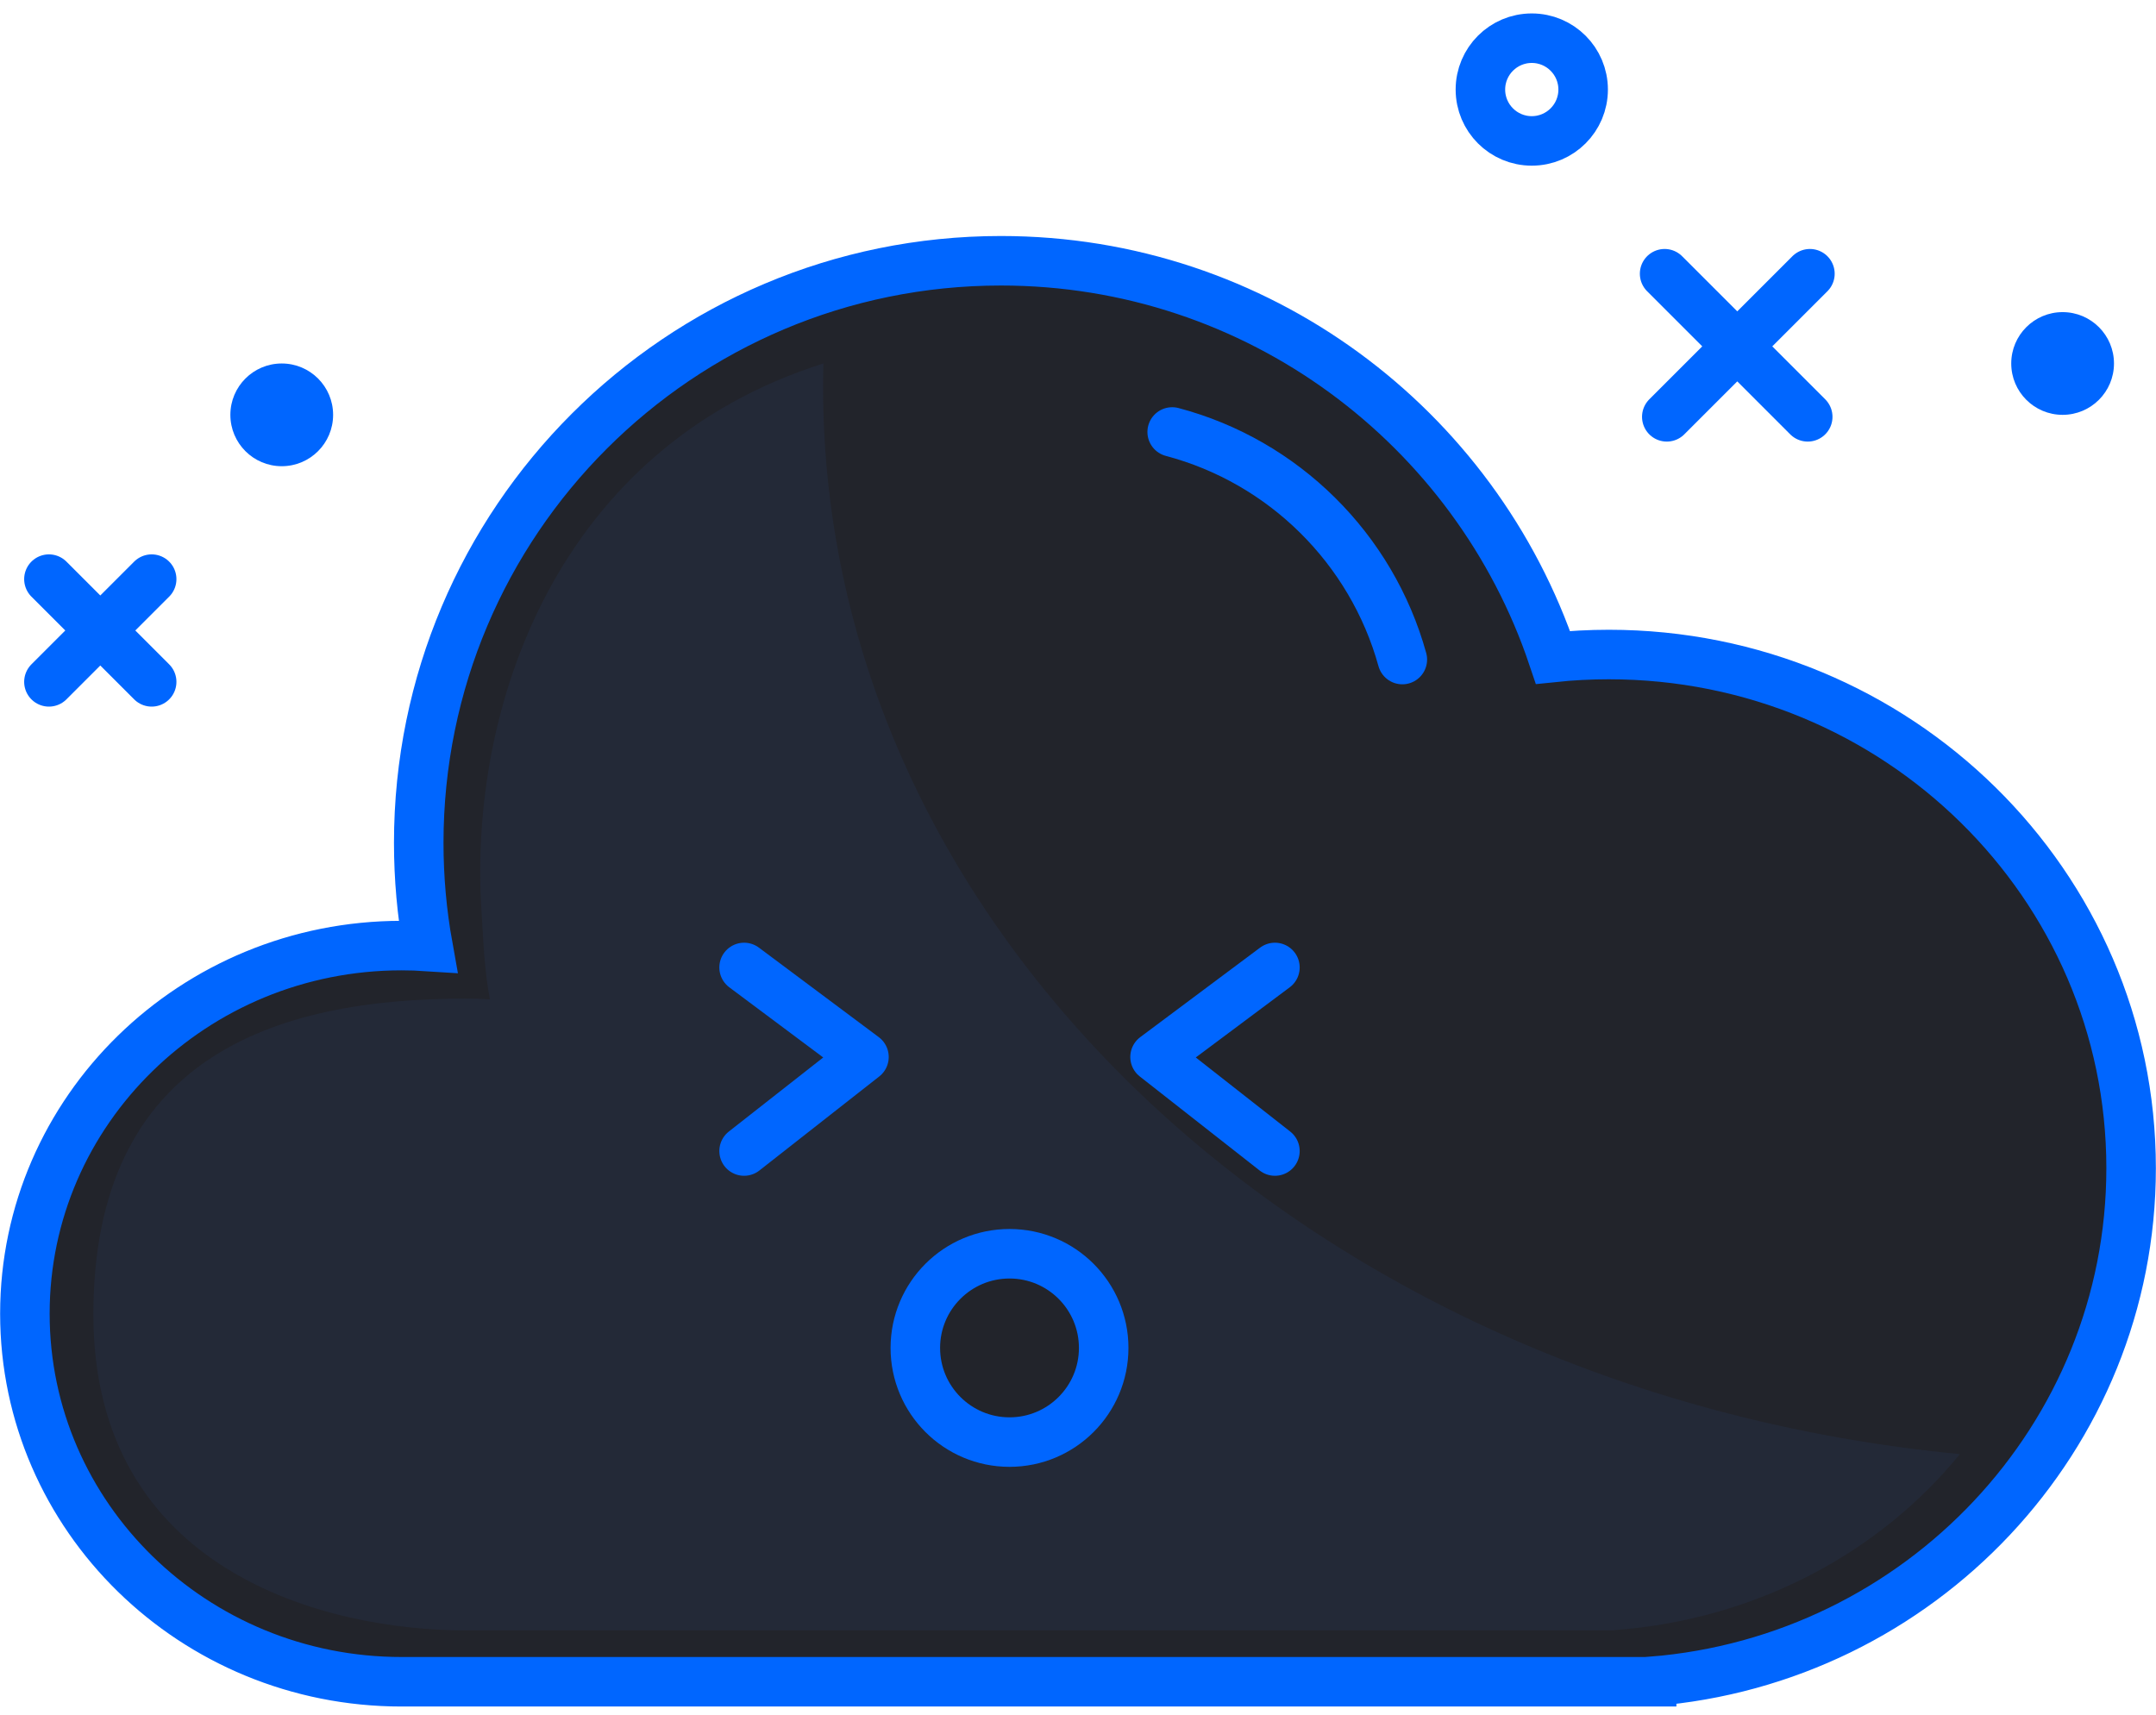
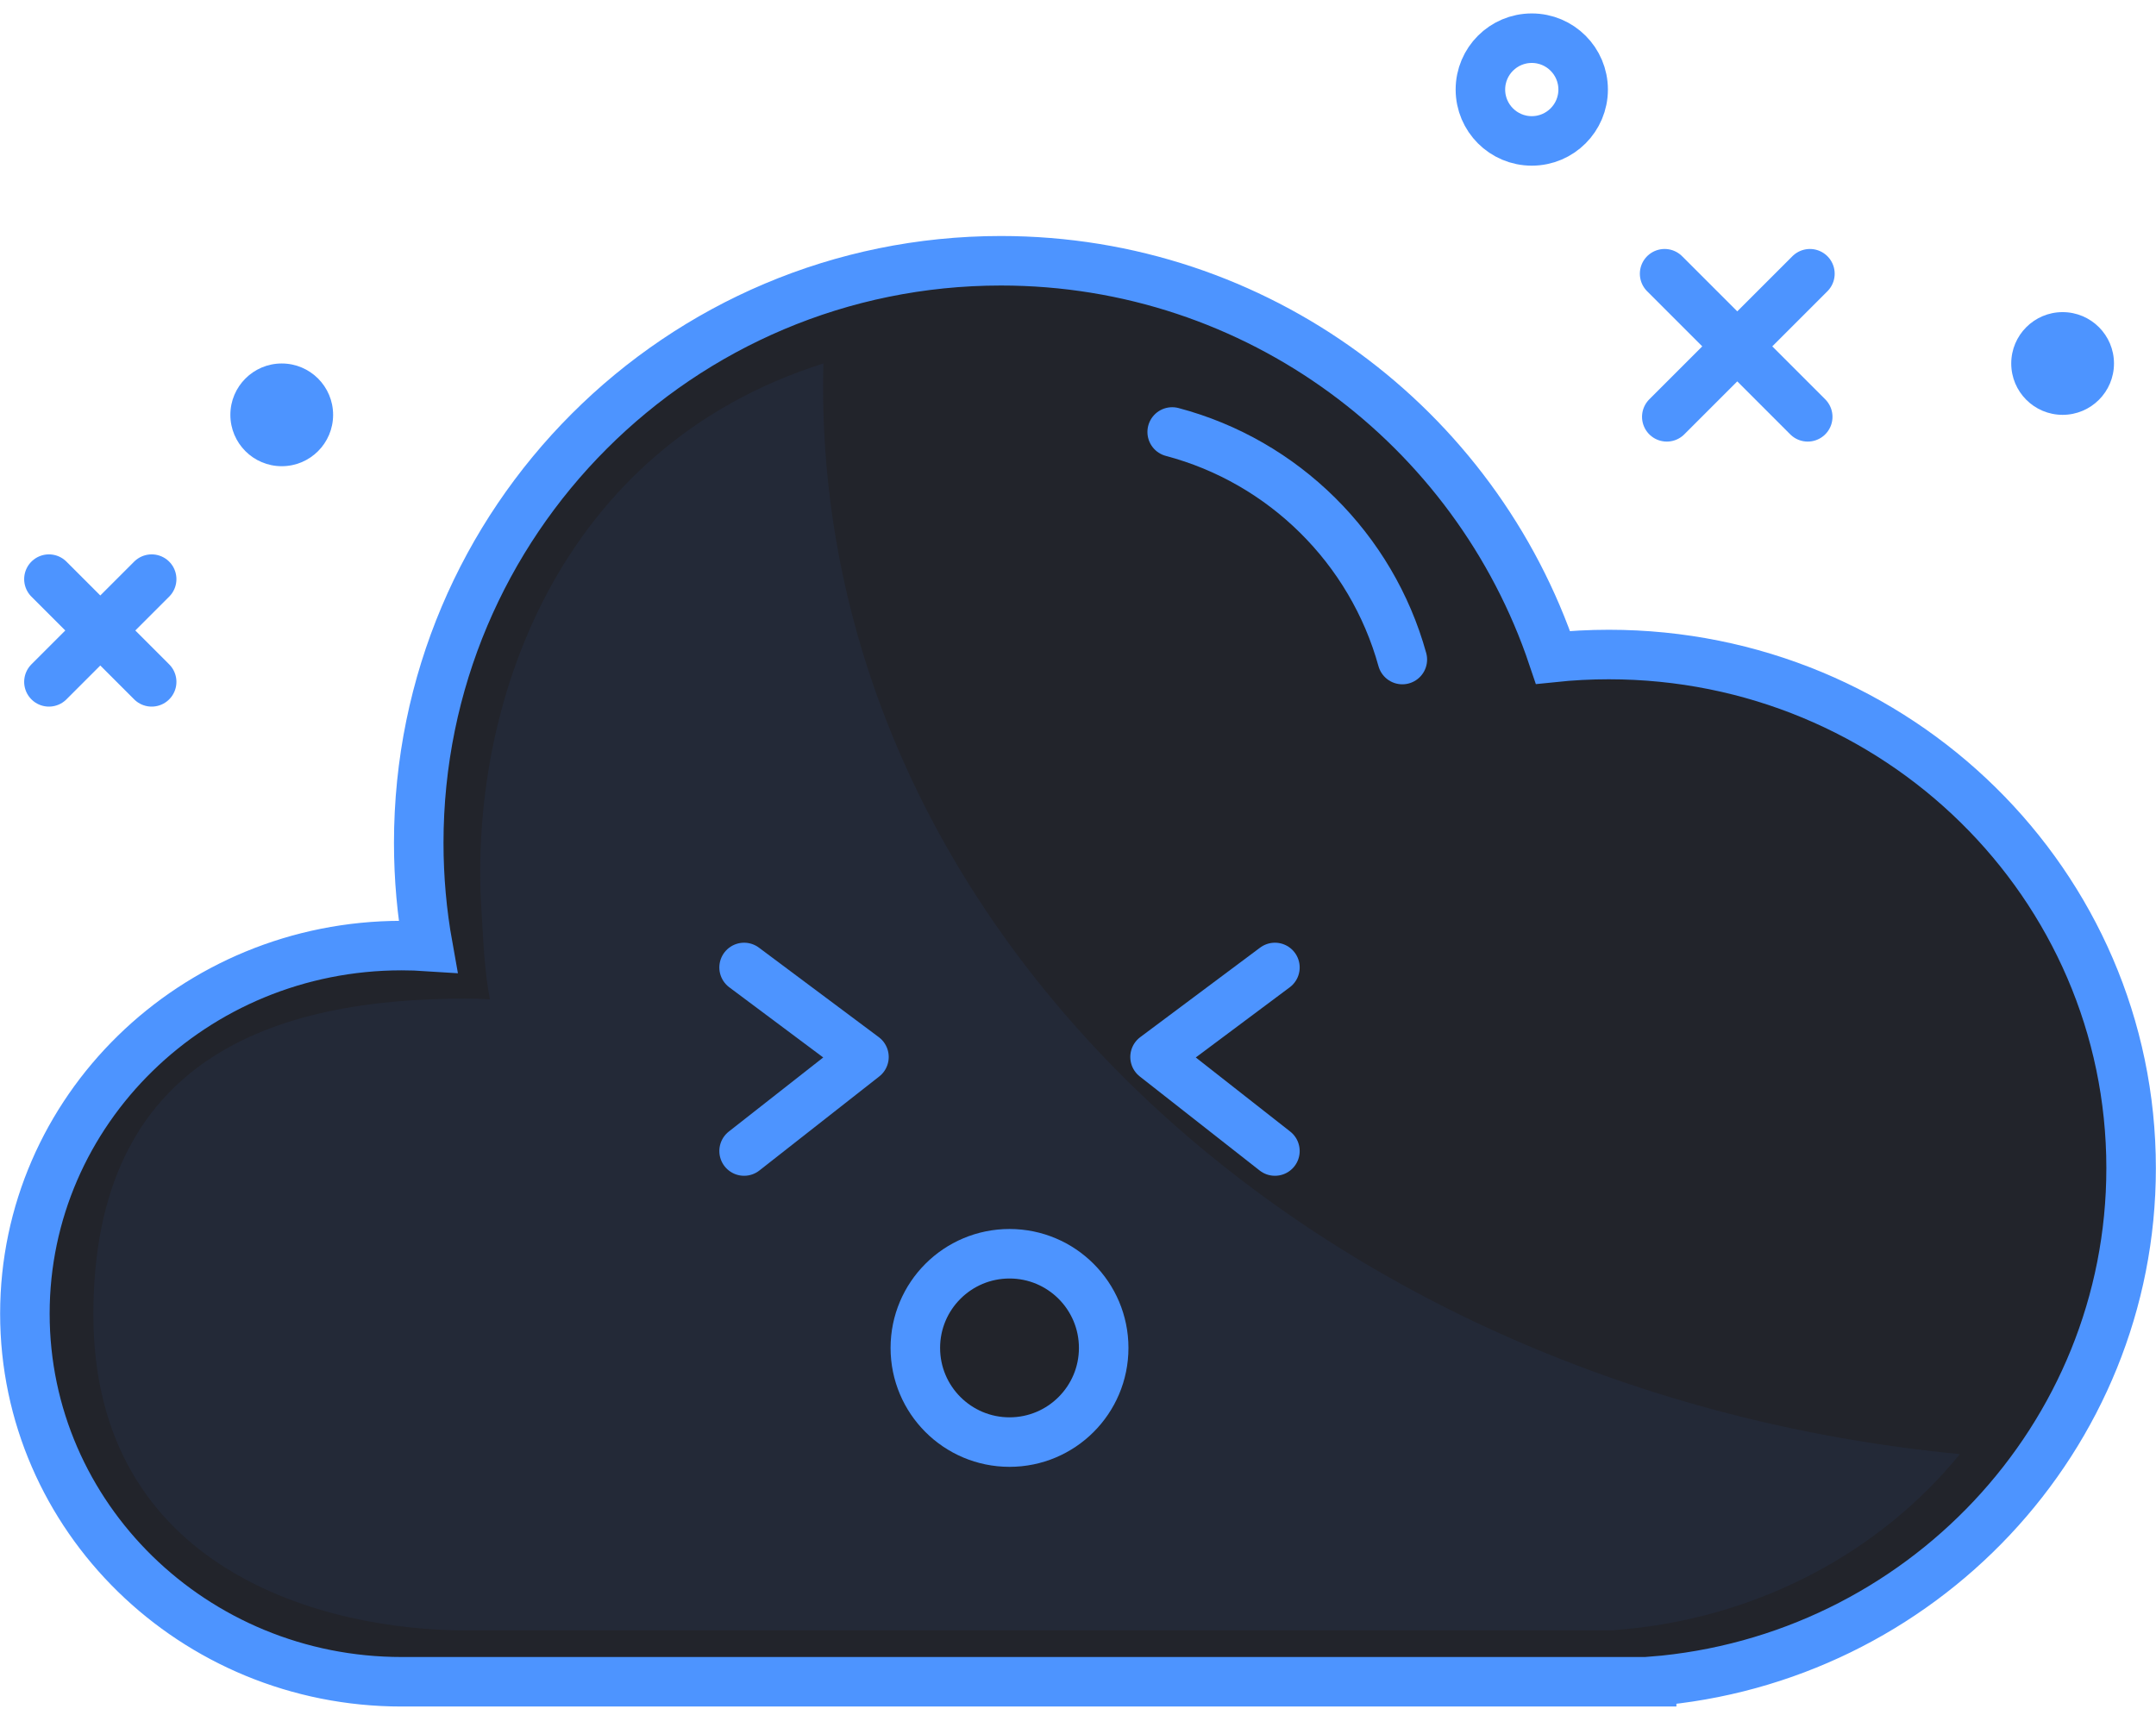
<svg xmlns="http://www.w3.org/2000/svg" width="127" height="101" viewBox="0 0 127 101" fill="none">
  <path fill-rule="evenodd" clip-rule="evenodd" d="M23.657 99.083C11.402 99.083 1.466 89.374 1.466 77.397C1.466 65.419 11.402 55.71 23.657 55.71C24.178 55.71 24.695 55.728 25.208 55.762C24.852 53.781 24.666 51.741 24.666 49.658C24.666 30.717 40.02 15.363 58.961 15.363C74.082 15.363 86.918 25.149 91.48 38.733C92.56 38.62 93.658 38.562 94.769 38.562C111.76 38.562 125.534 52.111 125.534 68.823C125.534 84.7 113.102 97.8 97.291 99.061V99.083H40.308H23.657ZM35.757 99.083H28.732H35.757Z" fill="#22242B" />
-   <path d="M35.757 99.083H28.732M23.657 99.083C11.402 99.083 1.466 89.374 1.466 77.397C1.466 65.419 11.402 55.71 23.657 55.71C24.178 55.71 24.695 55.728 25.208 55.762C24.852 53.781 24.666 51.741 24.666 49.658C24.666 30.717 40.02 15.363 58.961 15.363C74.082 15.363 86.918 25.149 91.48 38.733C92.56 38.62 93.658 38.562 94.769 38.562C111.76 38.562 125.534 52.111 125.534 68.823C125.534 84.7 113.102 97.8 97.291 99.061V99.083H40.308H23.657Z" stroke="#0066ff" stroke-width="2.917" stroke-linecap="round" />
+   <path d="M35.757 99.083H28.732M23.657 99.083C11.402 99.083 1.466 89.374 1.466 77.397C1.466 65.419 11.402 55.71 23.657 55.71C24.178 55.71 24.695 55.728 25.208 55.762C24.852 53.781 24.666 51.741 24.666 49.658C24.666 30.717 40.02 15.363 58.961 15.363C74.082 15.363 86.918 25.149 91.48 38.733C92.56 38.62 93.658 38.562 94.769 38.562C111.76 38.562 125.534 52.111 125.534 68.823C125.534 84.7 113.102 97.8 97.291 99.061V99.083H40.308H23.657Z" stroke="#4d94ff" stroke-width="2.917" stroke-linecap="round" />
  <path fill-rule="evenodd" clip-rule="evenodd" d="M48.483 22.769C48.483 55.272 77.756 82.055 115.447 85.671C110.724 91.479 103.429 95.419 95.119 96.038V96.057H27.433C19.22 96.057 5.501 92.597 5.501 77.445C5.501 62.294 16.167 58.834 27.433 58.834C27.912 58.834 28.387 58.849 28.858 58.878C28.531 57.178 28.473 55.426 28.36 53.639C27.595 41.572 32.859 26.364 48.501 21.415C48.489 21.866 48.483 22.317 48.483 22.769ZM59.078 73.622C56.013 73.622 53.529 76.077 53.529 79.106C53.529 82.135 56.013 84.59 59.078 84.59C62.144 84.59 64.628 82.135 64.628 79.106C64.628 76.077 62.144 73.622 59.078 73.622Z" fill="#252F44" fill-opacity="0.5" />
-   <path d="M59.466 84.962C62.53 84.962 65.013 82.478 65.013 79.414C65.013 76.35 62.53 73.866 59.466 73.866C56.402 73.866 53.918 76.35 53.918 79.414C53.918 82.478 56.402 84.962 59.466 84.962Z" stroke="#0066ff" stroke-width="2.917" />
-   <path d="M43.831 67.814L50.892 62.273L43.831 56.999" stroke="#0066ff" stroke-width="2.917" stroke-linecap="round" stroke-linejoin="round" />
-   <path d="M75.1 67.814L68.039 62.273L75.1 56.999" stroke="#0066ff" stroke-width="2.917" stroke-linecap="round" stroke-linejoin="round" />
-   <path d="M69.048 25.45C75.613 27.187 80.797 32.322 82.605 38.858" stroke="#0066ff" stroke-width="2.917" stroke-linecap="round" />
-   <path d="M90.23 8.302C91.901 8.302 93.256 6.947 93.256 5.276C93.256 3.605 91.901 2.25 90.23 2.25C88.559 2.25 87.204 3.605 87.204 5.276C87.204 6.947 88.559 8.302 90.23 8.302Z" stroke="#0066ff" stroke-width="2.917" />
-   <path d="M121.499 24.441C123.17 24.441 124.525 23.086 124.525 21.415C124.525 19.744 123.17 18.389 121.499 18.389C119.828 18.389 118.473 19.744 118.473 21.415C118.473 23.086 119.828 24.441 121.499 24.441Z" fill="#0066ff" />
-   <path d="M98.055 16.127L106.485 24.558M106.614 16.127L98.183 24.558L106.614 16.127Z" stroke="#0066ff" stroke-width="2.917" stroke-linecap="round" stroke-linejoin="round" />
-   <path d="M2.882 34.12L8.934 40.172M8.934 34.12L2.882 40.172L8.934 34.12Z" stroke="#0066ff" stroke-width="2.917" stroke-linecap="round" stroke-linejoin="round" />
-   <path d="M16.596 27.467C18.268 27.467 19.622 26.112 19.622 24.441C19.622 22.77 18.268 21.415 16.596 21.415C14.925 21.415 13.57 22.77 13.57 24.441C13.57 26.112 14.925 27.467 16.596 27.467Z" fill="#0066ff" />
+   <path d="M59.466 84.962C62.53 84.962 65.013 82.478 65.013 79.414C65.013 76.35 62.53 73.866 59.466 73.866C56.402 73.866 53.918 76.35 53.918 79.414C53.918 82.478 56.402 84.962 59.466 84.962Z" stroke="#4d94ff" stroke-width="2.917" />
+   <path d="M43.831 67.814L50.892 62.273L43.831 56.999" stroke="#4d94ff" stroke-width="2.917" stroke-linecap="round" stroke-linejoin="round" />
+   <path d="M75.1 67.814L68.039 62.273L75.1 56.999" stroke="#4d94ff" stroke-width="2.917" stroke-linecap="round" stroke-linejoin="round" />
+   <path d="M69.048 25.45C75.613 27.187 80.797 32.322 82.605 38.858" stroke="#4d94ff" stroke-width="2.917" stroke-linecap="round" />
+   <path d="M90.23 8.302C91.901 8.302 93.256 6.947 93.256 5.276C93.256 3.605 91.901 2.25 90.23 2.25C88.559 2.25 87.204 3.605 87.204 5.276C87.204 6.947 88.559 8.302 90.23 8.302Z" stroke="#4d94ff" stroke-width="2.917" />
+   <path d="M121.499 24.441C123.17 24.441 124.525 23.086 124.525 21.415C124.525 19.744 123.17 18.389 121.499 18.389C119.828 18.389 118.473 19.744 118.473 21.415C118.473 23.086 119.828 24.441 121.499 24.441Z" fill="#4d94ff" />
+   <path d="M98.055 16.127L106.485 24.558M106.614 16.127L98.183 24.558L106.614 16.127Z" stroke="#4d94ff" stroke-width="2.917" stroke-linecap="round" stroke-linejoin="round" />
+   <path d="M2.882 34.12L8.934 40.172M8.934 34.12L2.882 40.172L8.934 34.12Z" stroke="#4d94ff" stroke-width="2.917" stroke-linecap="round" stroke-linejoin="round" />
+   <path d="M16.596 27.467C18.268 27.467 19.622 26.112 19.622 24.441C19.622 22.77 18.268 21.415 16.596 21.415C14.925 21.415 13.57 22.77 13.57 24.441C13.57 26.112 14.925 27.467 16.596 27.467Z" fill="#4d94ff" />
</svg>
